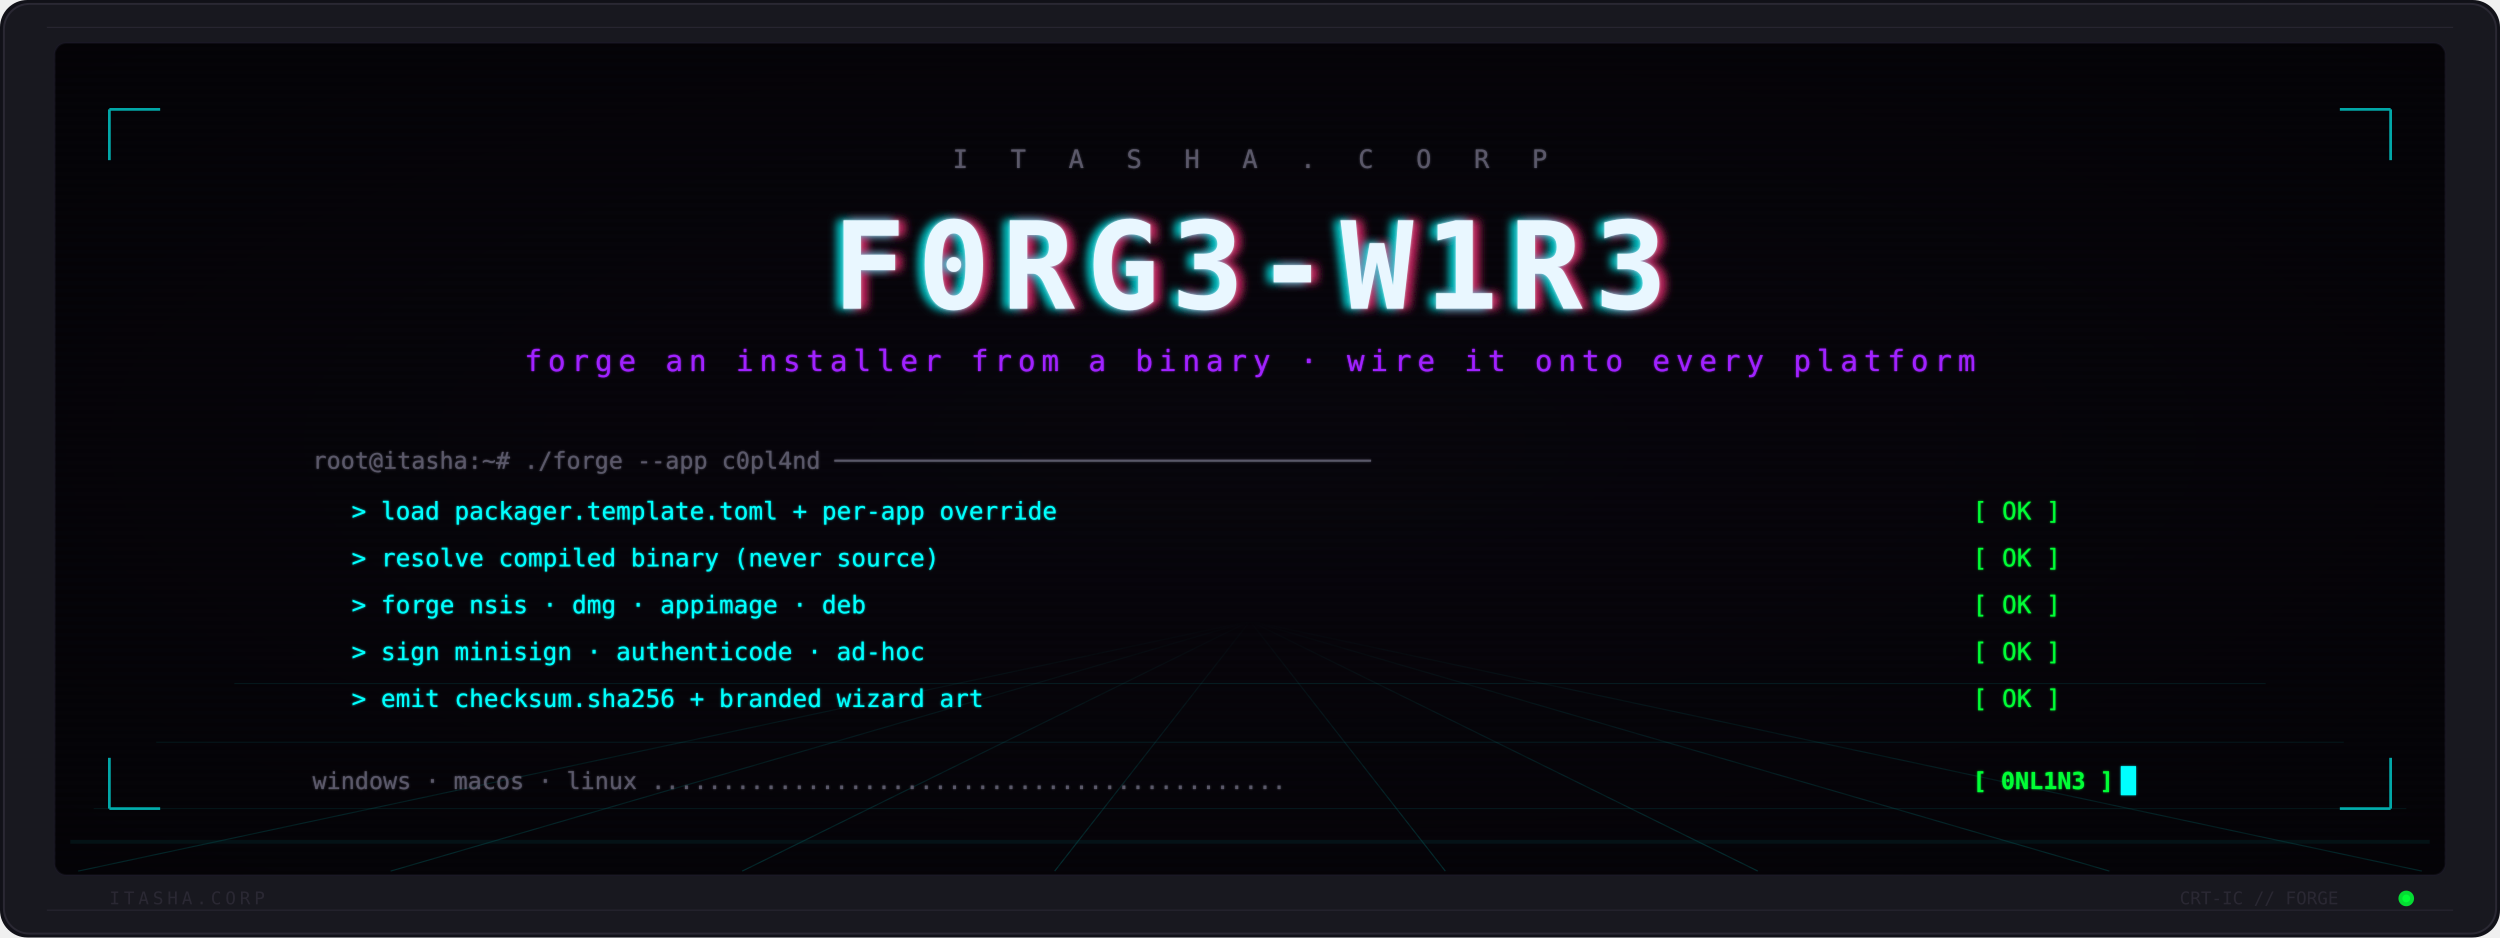
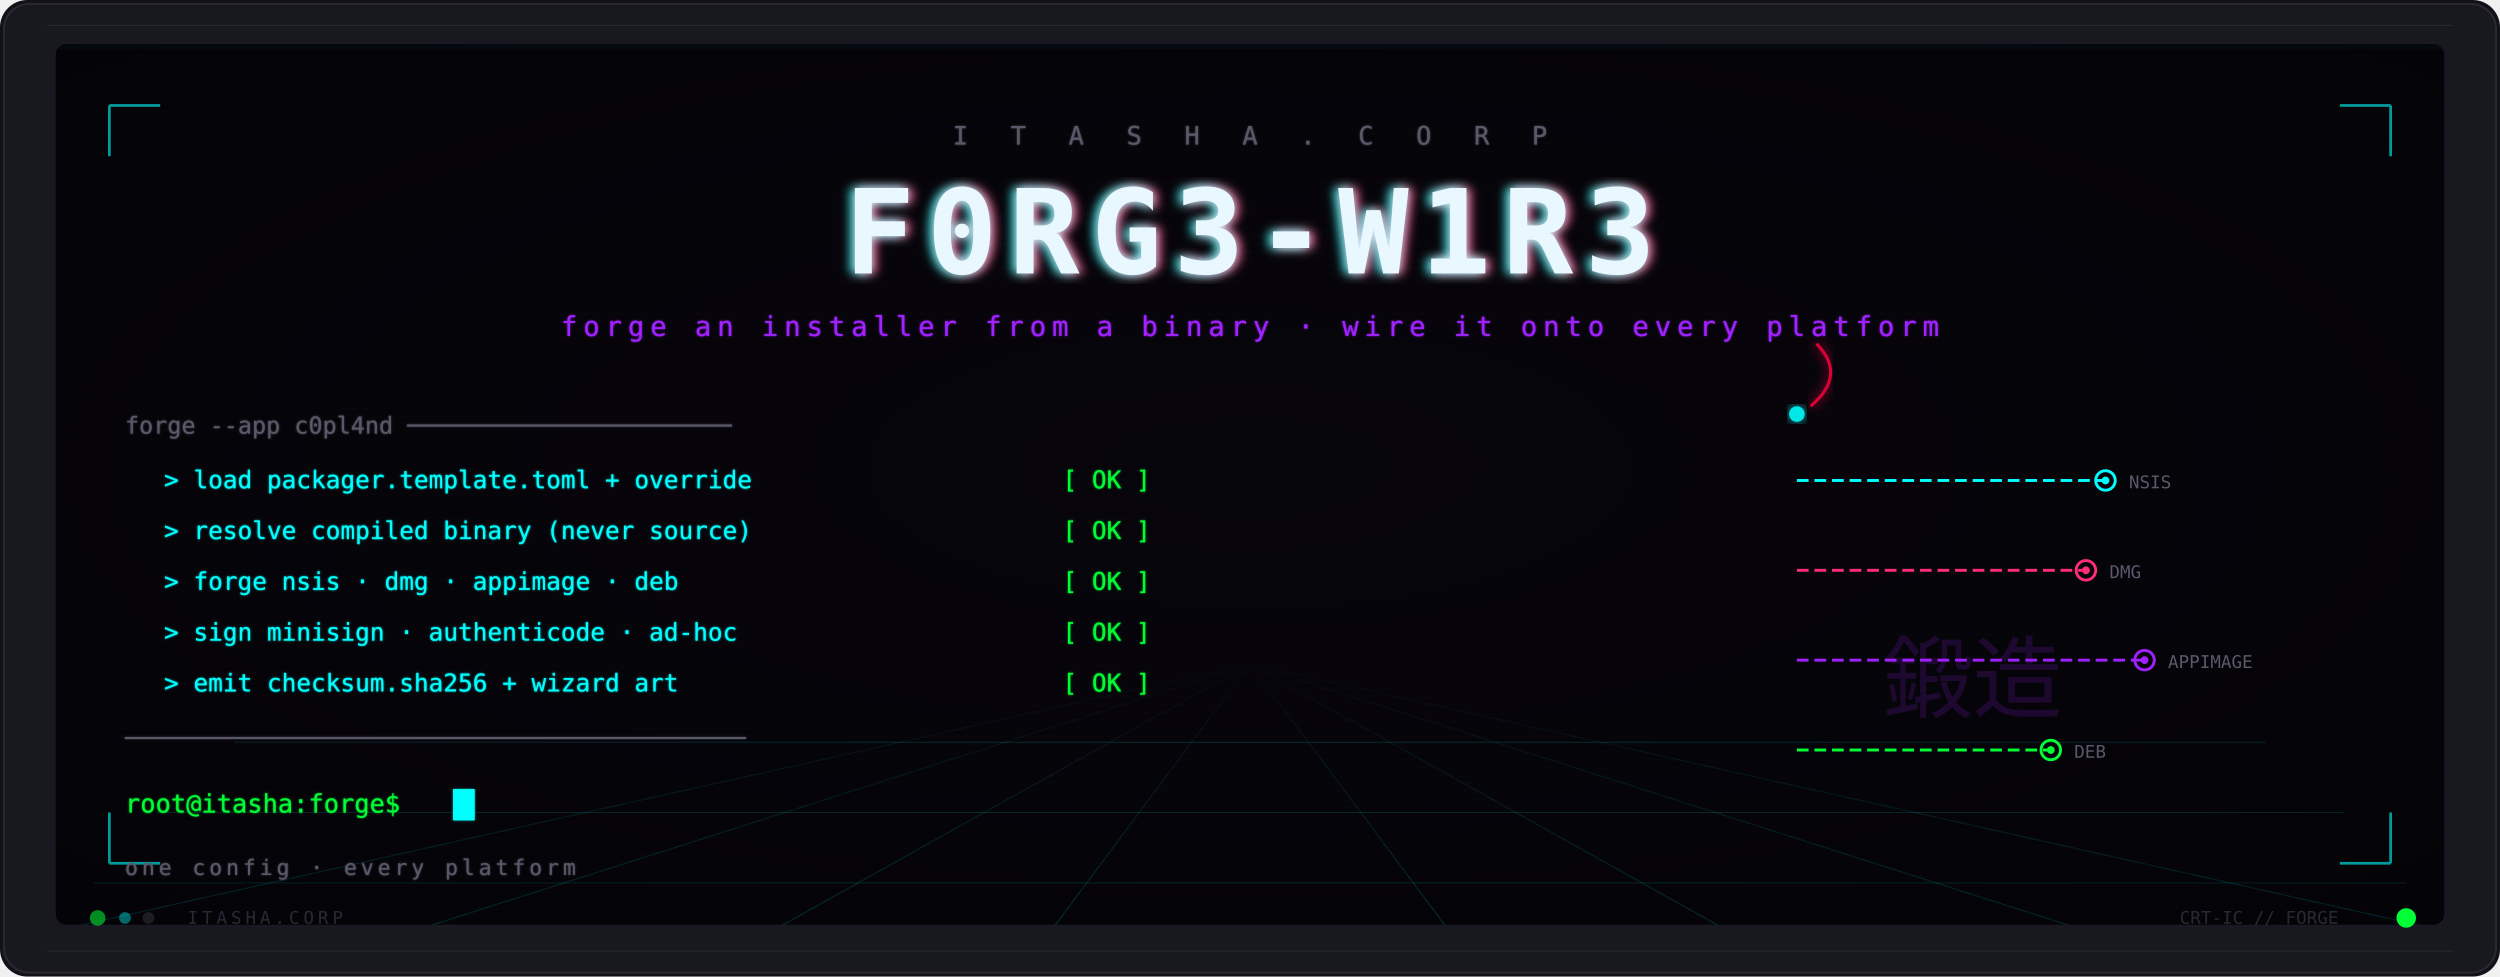
- <svg xmlns="http://www.w3.org/2000/svg" width="1280" height="480" viewBox="0 0 1280 480" role="img" aria-label="F0RG3-W1R3 — one config, every platform, branded installers">
+ <svg xmlns="http://www.w3.org/2000/svg" viewBox="0 0 1280 500" width="1280" height="500" role="img" aria-label="F0RG3-W1R3 — forge an installer from a binary, wire it onto every platform">
  <defs>
    <pattern id="scan" patternUnits="userSpaceOnUse" width="1280" height="4">
      <rect width="1280" height="2" fill="transparent" />
      <rect y="2" width="1280" height="2" fill="rgba(0,0,0,0.16)" />
    </pattern>
    <radialGradient id="vig" cx="50%" cy="48%" r="72%">
      <stop offset="0%" stop-color="transparent" />
      <stop offset="100%" stop-color="rgba(0,0,0,0.46)" />
    </radialGradient>
    <linearGradient id="grid" x1="0" y1="0" x2="0" y2="1">
      <stop offset="0%" stop-color="#00fffe" stop-opacity="0" />
      <stop offset="100%" stop-color="#00fffe" stop-opacity="0.5" />
    </linearGradient>
    <filter id="phos">
      <feGaussianBlur in="SourceGraphic" stdDeviation="0.7" result="b" />
      <feMerge>
        <feMergeNode in="b" />
        <feMergeNode in="SourceGraphic" />
      </feMerge>
    </filter>
    <filter id="soft">
-       <feGaussianBlur stdDeviation="2.2" />
+       <feGaussianBlur stdDeviation="2.4" />
+     </filter>
+     <filter id="glow">
+       <feGaussianBlur stdDeviation="2.6" result="b" />
+       <feMerge>
+         <feMergeNode in="b" />
+         <feMergeNode in="SourceGraphic" />
+       </feMerge>
    </filter>
    <clipPath id="sc">
-       <rect x="28" y="22" width="1224" height="426" rx="6" />
+       <rect x="28" y="22" width="1224" height="452" rx="6" />
    </clipPath>
  </defs>
-   <rect x="0" y="0" width="1280" height="480" rx="14" fill="#111118" />
-   <rect x="2" y="2" width="1276" height="476" rx="13" fill="#18181f" stroke="#2a2833" stroke-width="1" />
-   <line x1="24" y1="14" x2="1256" y2="14" stroke="#2a2833" stroke-width="0.5" />
-   <line x1="24" y1="466" x2="1256" y2="466" stroke="#2a2833" stroke-width="0.5" />
-   <rect x="28" y="22" width="1224" height="426" rx="6" fill="#08060d" />
-   <rect x="28" y="22" width="1224" height="426" rx="6" fill="none" stroke="#1a1825" />
-   <g clip-path="url(#sc)" opacity="0.5">
-     <g stroke="url(#grid)" stroke-width="0.6">
-       <line x1="640" y1="318" x2="40" y2="446" />
-       <line x1="640" y1="318" x2="200" y2="446" />
-       <line x1="640" y1="318" x2="380" y2="446" />
-       <line x1="640" y1="318" x2="540" y2="446" />
-       <line x1="640" y1="318" x2="640" y2="446" />
-       <line x1="640" y1="318" x2="740" y2="446" />
-       <line x1="640" y1="318" x2="900" y2="446" />
-       <line x1="640" y1="318" x2="1080" y2="446" />
-       <line x1="640" y1="318" x2="1240" y2="446" />
+   <style>
+     text { font-family: 'SF Mono','Fira Code','Cascadia Code','JetBrains Mono',Consolas,monospace; }
+     @keyframes sweep { 0% { transform: translateY(0); } 100% { transform: translateY(452px); } }
+     @keyframes flicker { 0%,96%,100% { opacity: 1; } 97% { opacity: 0.97; } 98% { opacity: 0.995; } }
+     @keyframes bootReveal { 0% { opacity: 0; } 100% { opacity: 0.92; } }
+     @keyframes curBlink { 0%,50% { opacity: 1; } 51%,100% { opacity: 0; } }
+     @keyframes heartbeat { 0%,100% { r: 4; opacity: 0.55; } 15% { r: 5; opacity: 0.95; } 30% { r: 4; opacity: 0.55; } 50% { r: 4.4; opacity: 0.8; } }
+     @keyframes edgeGlow { 0% { stroke-dashoffset: 3340; } 100% { stroke-dashoffset: 0; } }
+     @keyframes phosphorBloom { 0%,100% { opacity: 0; } 50% { opacity: 0.02; } }
+     @keyframes signalPulse { 0% { stroke-dashoffset: 18; opacity: 0.85; } 100% { stroke-dashoffset: 0; opacity: 0.3; } }
+     @keyframes nodeBlink { 0%,100% { opacity: 0.9; } 50% { opacity: 0.35; } }
+     @media (prefers-reduced-motion: reduce) { * { animation: none !important; } }
+   </style>
+   <rect x="0" y="0" width="1280" height="500" rx="14" fill="#111118" />
+   <rect x="2" y="2" width="1276" height="496" rx="13" fill="#18181f" stroke="#2a2833" stroke-width="1" />
+   <line x1="24" y1="13" x2="1256" y2="13" stroke="#2a2833" stroke-width="0.5" />
+   <line x1="24" y1="487" x2="1256" y2="487" stroke="#2a2833" stroke-width="0.5" />
+   <rect x="28" y="22" width="1224" height="452" rx="6" fill="#08060d" />
+   <g clip-path="url(#sc)">
+     <g stroke="url(#grid)" stroke-width="0.6" opacity="0.5">
+       <line x1="640" y1="340" x2="40" y2="474" />
+       <line x1="640" y1="340" x2="220" y2="474" />
+       <line x1="640" y1="340" x2="400" y2="474" />
+       <line x1="640" y1="340" x2="540" y2="474" />
+       <line x1="640" y1="340" x2="640" y2="474" />
+       <line x1="640" y1="340" x2="740" y2="474" />
+       <line x1="640" y1="340" x2="880" y2="474" />
+       <line x1="640" y1="340" x2="1060" y2="474" />
+       <line x1="640" y1="340" x2="1240" y2="474" />
    </g>
-     <g stroke="#00fffe" stroke-width="0.5" opacity="0.28">
-       <line x1="120" y1="350" x2="1160" y2="350" />
-       <line x1="80" y1="380" x2="1200" y2="380" />
-       <line x1="48" y1="414" x2="1232" y2="414" />
+     <g stroke="#00fffe" stroke-width="0.5" opacity="0.22">
+       <line x1="120" y1="380" x2="1160" y2="380" />
+       <line x1="80" y1="416" x2="1200" y2="416" />
+       <line x1="48" y1="452" x2="1232" y2="452" />
+     </g>
+     <rect x="28" y="22" width="1224" height="3" fill="#00fffe" opacity="0.05" style="animation: sweep 9s linear infinite;" />
+     <rect x="28" y="22" width="1224" height="452" fill="#ffffff" opacity="0" style="animation: phosphorBloom 8s ease-in-out infinite;" />
+   </g>
+   <rect x="28" y="22" width="1224" height="452" rx="6" fill="url(#scan)" />
+   <rect x="28" y="22" width="1224" height="452" rx="6" fill="url(#vig)" />
+   <rect x="28" y="22" width="1224" height="452" rx="6" fill="none" stroke="#00fffe" stroke-width="1" opacity="0.07" stroke-dasharray="22,3318" style="animation: edgeGlow 11s linear infinite;" />
+   <rect x="28" y="22" width="1224" height="452" rx="6" fill="none" stroke="#1a1825" />
+   <g stroke="#00fffe" stroke-width="1.4" fill="none" opacity="0.6">
+     <path d="M56 54 h26 M56 54 v26" />
+     <path d="M1224 54 h-26 M1224 54 v26" />
+     <path d="M56 442 h26 M56 442 v-26" />
+     <path d="M1224 442 h-26 M1224 442 v-26" />
+   </g>
+   <g style="animation: flicker 7s infinite;">
+     <text x="640" y="74" text-anchor="middle" font-size="13" fill="#5a5869" letter-spacing="7" filter="url(#phos)">I T A S H A . C O R P</text>
+     <g font-size="60" font-weight="bold" letter-spacing="6" text-anchor="middle">
+       <text x="643" y="140" fill="#ff2d78" opacity="0.55" filter="url(#soft)">F0RG3-W1R3</text>
+       <text x="637" y="140" fill="#00fffe" opacity="0.55" filter="url(#soft)">F0RG3-W1R3</text>
+       <text x="640" y="140" fill="#e9f7ff" filter="url(#glow)">F0RG3-W1R3</text>
+     </g>
+     <text x="640" y="172" text-anchor="middle" font-size="14" fill="#a020ff" letter-spacing="3" filter="url(#phos)">forge an installer from a binary · wire it onto every platform</text>
+     <g filter="url(#phos)">
+       <text x="64" y="222" font-size="12" fill="#5a5869">forge --app c0pl4nd ───────────────────────</text>
+       <text x="84" y="250" font-size="12.5" fill="#00fffe" style="animation: bootReveal 0.35s ease-out 0.2s both;">&gt; load packager.template.toml + override</text>
+       <text x="544" y="250" font-size="12.5" fill="#01fe36" style="animation: bootReveal 0.35s ease-out 0.2s both;">[ OK ]</text>
+       <text x="84" y="276" font-size="12.5" fill="#00fffe" style="animation: bootReveal 0.35s ease-out 0.5s both;">&gt; resolve compiled binary (never source)</text>
+       <text x="544" y="276" font-size="12.5" fill="#01fe36" style="animation: bootReveal 0.35s ease-out 0.5s both;">[ OK ]</text>
+       <text x="84" y="302" font-size="12.5" fill="#00fffe" style="animation: bootReveal 0.35s ease-out 0.8s both;">&gt; forge  nsis · dmg · appimage · deb</text>
+       <text x="544" y="302" font-size="12.5" fill="#01fe36" style="animation: bootReveal 0.35s ease-out 0.8s both;">[ OK ]</text>
+       <text x="84" y="328" font-size="12.5" fill="#00fffe" style="animation: bootReveal 0.35s ease-out 1.1s both;">&gt; sign  minisign · authenticode · ad-hoc</text>
+       <text x="544" y="328" font-size="12.5" fill="#01fe36" style="animation: bootReveal 0.35s ease-out 1.1s both;">[ OK ]</text>
+       <text x="84" y="354" font-size="12.5" fill="#00fffe" style="animation: bootReveal 0.35s ease-out 1.4s both;">&gt; emit  checksum.sha256 + wizard art</text>
+       <text x="544" y="354" font-size="12.5" fill="#01fe36" style="animation: bootReveal 0.35s ease-out 1.4s both;">[ OK ]</text>
+       <text x="64" y="382" font-size="12" fill="#5a5869">────────────────────────────────────────────</text>
+       <text x="64" y="416" font-size="13" fill="#01fe36">root@itasha:forge$</text>
+       <rect x="232" y="404" width="11" height="16" fill="#00fffe" style="animation: curBlink 1.1s step-end infinite;" />
+       <text x="64" y="448" font-size="11" fill="#5a5869" letter-spacing="2">one config · every platform</text>
+     </g>
+     <g transform="translate(872, 206)">
+       <text x="92" y="158" fill="#a020ff" font-size="46" opacity="0.16" font-family="'Noto Sans JP','Yu Gothic',sans-serif">鍛造</text>
+       <line x1="48" y1="6" x2="48" y2="196" stroke="#00fffe" stroke-width="2.4" filter="url(#glow)" />
+       <circle cx="48" cy="6" r="4" fill="#00fffe" opacity="0.9" filter="url(#glow)" />
+       <path d="M55 2 Q74 -14 58 -30" fill="none" stroke="#ff0040" stroke-width="1.6" opacity="0.85" filter="url(#glow)" />
+       <g>
+         <line x1="48" y1="40" x2="206" y2="40" stroke="#00fffe" stroke-width="1.5" stroke-dasharray="6,3" style="animation: signalPulse 1.6s linear infinite;" />
+         <circle cx="206" cy="40" r="5" fill="none" stroke="#00fffe" stroke-width="1.5" style="animation: nodeBlink 2s ease-in-out infinite;" />
+         <circle cx="206" cy="40" r="2" fill="#00fffe" style="animation: nodeBlink 2s ease-in-out infinite;" />
+         <text x="218" y="44" fill="#5a5869" font-size="9">NSIS</text>
+       </g>
+       <g>
+         <line x1="48" y1="86" x2="196" y2="86" stroke="#ff2d78" stroke-width="1.5" stroke-dasharray="6,3" style="animation: signalPulse 2s linear infinite;" />
+         <circle cx="196" cy="86" r="5" fill="none" stroke="#ff2d78" stroke-width="1.5" style="animation: nodeBlink 2s ease-in-out 0.4s infinite;" />
+         <circle cx="196" cy="86" r="2" fill="#ff2d78" style="animation: nodeBlink 2s ease-in-out 0.4s infinite;" />
+         <text x="208" y="90" fill="#5a5869" font-size="9">DMG</text>
+       </g>
+       <g>
+         <line x1="48" y1="132" x2="226" y2="132" stroke="#a020ff" stroke-width="1.5" stroke-dasharray="6,3" style="animation: signalPulse 2.4s linear infinite;" />
+         <circle cx="226" cy="132" r="5" fill="none" stroke="#a020ff" stroke-width="1.5" style="animation: nodeBlink 2s ease-in-out 0.8s infinite;" />
+         <circle cx="226" cy="132" r="2" fill="#a020ff" style="animation: nodeBlink 2s ease-in-out 0.8s infinite;" />
+         <text x="238" y="136" fill="#5a5869" font-size="9">APPIMAGE</text>
+       </g>
+       <g>
+         <line x1="48" y1="178" x2="178" y2="178" stroke="#01fe36" stroke-width="1.5" stroke-dasharray="6,3" style="animation: signalPulse 2.8s linear infinite;" />
+         <circle cx="178" cy="178" r="5" fill="none" stroke="#01fe36" stroke-width="1.5" style="animation: nodeBlink 2s ease-in-out 1.2s infinite;" />
+         <circle cx="178" cy="178" r="2" fill="#01fe36" style="animation: nodeBlink 2s ease-in-out 1.2s infinite;" />
+         <text x="190" y="182" fill="#5a5869" font-size="9">DEB</text>
+       </g>
    </g>
  </g>
-   <rect x="28" y="22" width="1224" height="426" rx="6" fill="url(#scan)" />
-   <rect x="28" y="22" width="1224" height="426" rx="6" fill="url(#vig)" />
-   <g stroke="#00fffe" stroke-width="1.4" fill="none" opacity="0.65">
-     <path d="M56 56 h26 M56 56 v26" />
-     <path d="M1224 56 h-26 M1224 56 v26" />
-     <path d="M56 414 h26 M56 414 v-26" />
-     <path d="M1224 414 h-26 M1224 414 v-26" />
-   </g>
-   <g filter="url(#phos)" font-family="'SF Mono','Fira Code','Cascadia Code','JetBrains Mono',Consolas,monospace">
-     <text x="640" y="86" text-anchor="middle" font-size="13" fill="#5a5869" letter-spacing="7">I T A S H A . C O R P</text>
-     <g font-size="62" font-weight="bold" letter-spacing="6" text-anchor="middle">
-       <text x="643" y="158" fill="#ff2d78" opacity="0.55" filter="url(#soft)">F0RG3-W1R3</text>
-       <text x="637" y="158" fill="#00fffe" opacity="0.55" filter="url(#soft)">F0RG3-W1R3</text>
-       <text x="640" y="158" fill="#e9f7ff">F0RG3-W1R3</text>
-     </g>
-     <text x="640" y="190" text-anchor="middle" font-size="15" fill="#a020ff" letter-spacing="3">forge an installer from a binary · wire it onto every platform</text>
-     <text x="160" y="240" font-size="12" fill="#5a5869">root@itasha:~# ./forge --app c0pl4nd ──────────────────────────────────────</text>
-     <text x="180" y="266" font-size="12.5" fill="#00fffe">&gt; load packager.template.toml + per-app override</text>
-     <text x="1010" y="266" font-size="12.5" fill="#01fe36">[ OK ]</text>
-     <text x="180" y="290" font-size="12.5" fill="#00fffe">&gt; resolve compiled binary (never source)</text>
-     <text x="1010" y="290" font-size="12.5" fill="#01fe36">[ OK ]</text>
-     <text x="180" y="314" font-size="12.5" fill="#00fffe">&gt; forge  nsis · dmg · appimage · deb</text>
-     <text x="1010" y="314" font-size="12.5" fill="#01fe36">[ OK ]</text>
-     <text x="180" y="338" font-size="12.5" fill="#00fffe">&gt; sign  minisign · authenticode · ad-hoc</text>
-     <text x="1010" y="338" font-size="12.5" fill="#01fe36">[ OK ]</text>
-     <text x="180" y="362" font-size="12.5" fill="#00fffe">&gt; emit  checksum.sha256 + branded wizard art</text>
-     <text x="1010" y="362" font-size="12.5" fill="#01fe36">[ OK ]</text>
-     <text x="160" y="404" font-size="12" fill="#5a5869">windows · macos · linux .............................................</text>
-     <text x="1010" y="404" font-size="12" fill="#01fe36" font-weight="bold">[ 0NL1N3 ]</text>
-     <text x="1086" y="404" font-size="12.5" fill="#00fffe">█</text>
-   </g>
-   <rect x="36" y="430" width="1208" height="2" fill="#00fffe" opacity="0.06" />
-   <circle cx="1232" cy="460" r="4" fill="#01fe36" opacity="0.85" />
-   <circle cx="1232" cy="460" r="2" fill="#01fe36" />
-   <text x="56" y="463" font-family="monospace" font-size="9" fill="#2a2833" letter-spacing="2">ITASHA.CORP</text>
-   <text x="1116" y="463" font-family="monospace" font-size="9" fill="#2a2833">CRT-IC // FORGE</text>
+   <circle cx="50" cy="470" r="4" fill="#01fe36" opacity="0.55" style="animation: heartbeat 2.4s ease-in-out infinite;" />
+   <circle cx="64" cy="470" r="3" fill="#00fffe" opacity="0.4" />
+   <circle cx="76" cy="470" r="3" fill="#5a5869" opacity="0.3" />
+   <text x="96" y="473" font-size="9" fill="#2a2833" letter-spacing="2">ITASHA.CORP</text>
+   <text x="1116" y="473" font-size="9" fill="#2a2833">CRT-IC // FORGE</text>
+   <circle cx="1232" cy="470" r="5" fill="#01fe36" style="animation: heartbeat 2.4s ease-in-out infinite;" />
</svg>
